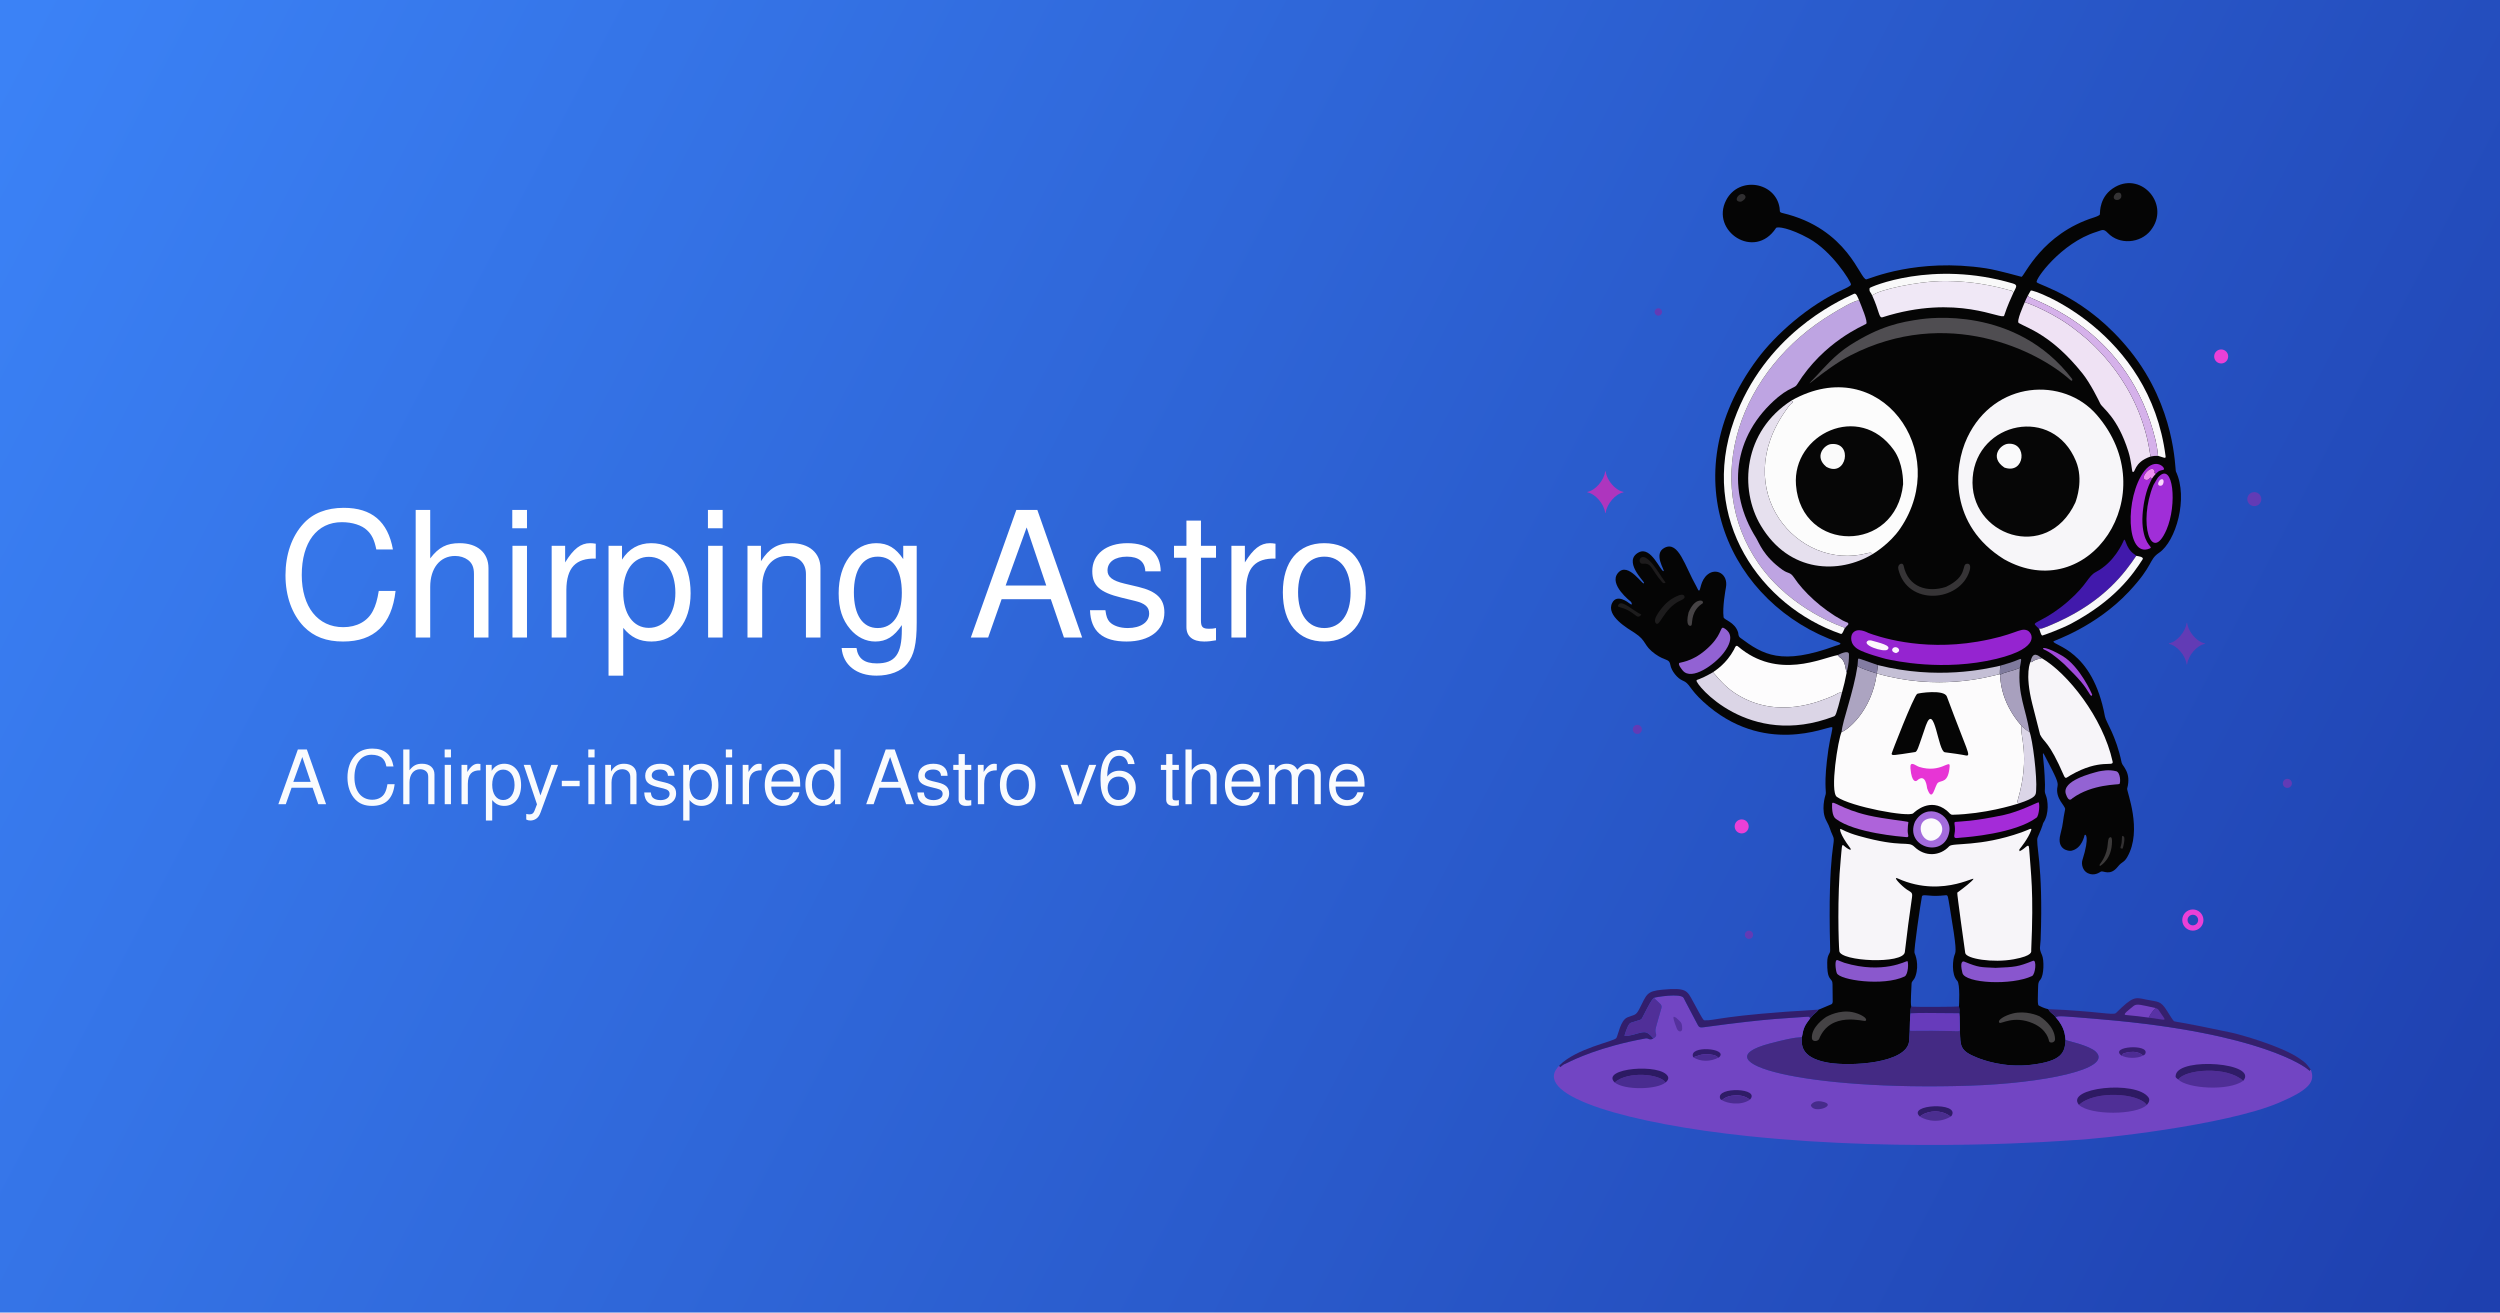
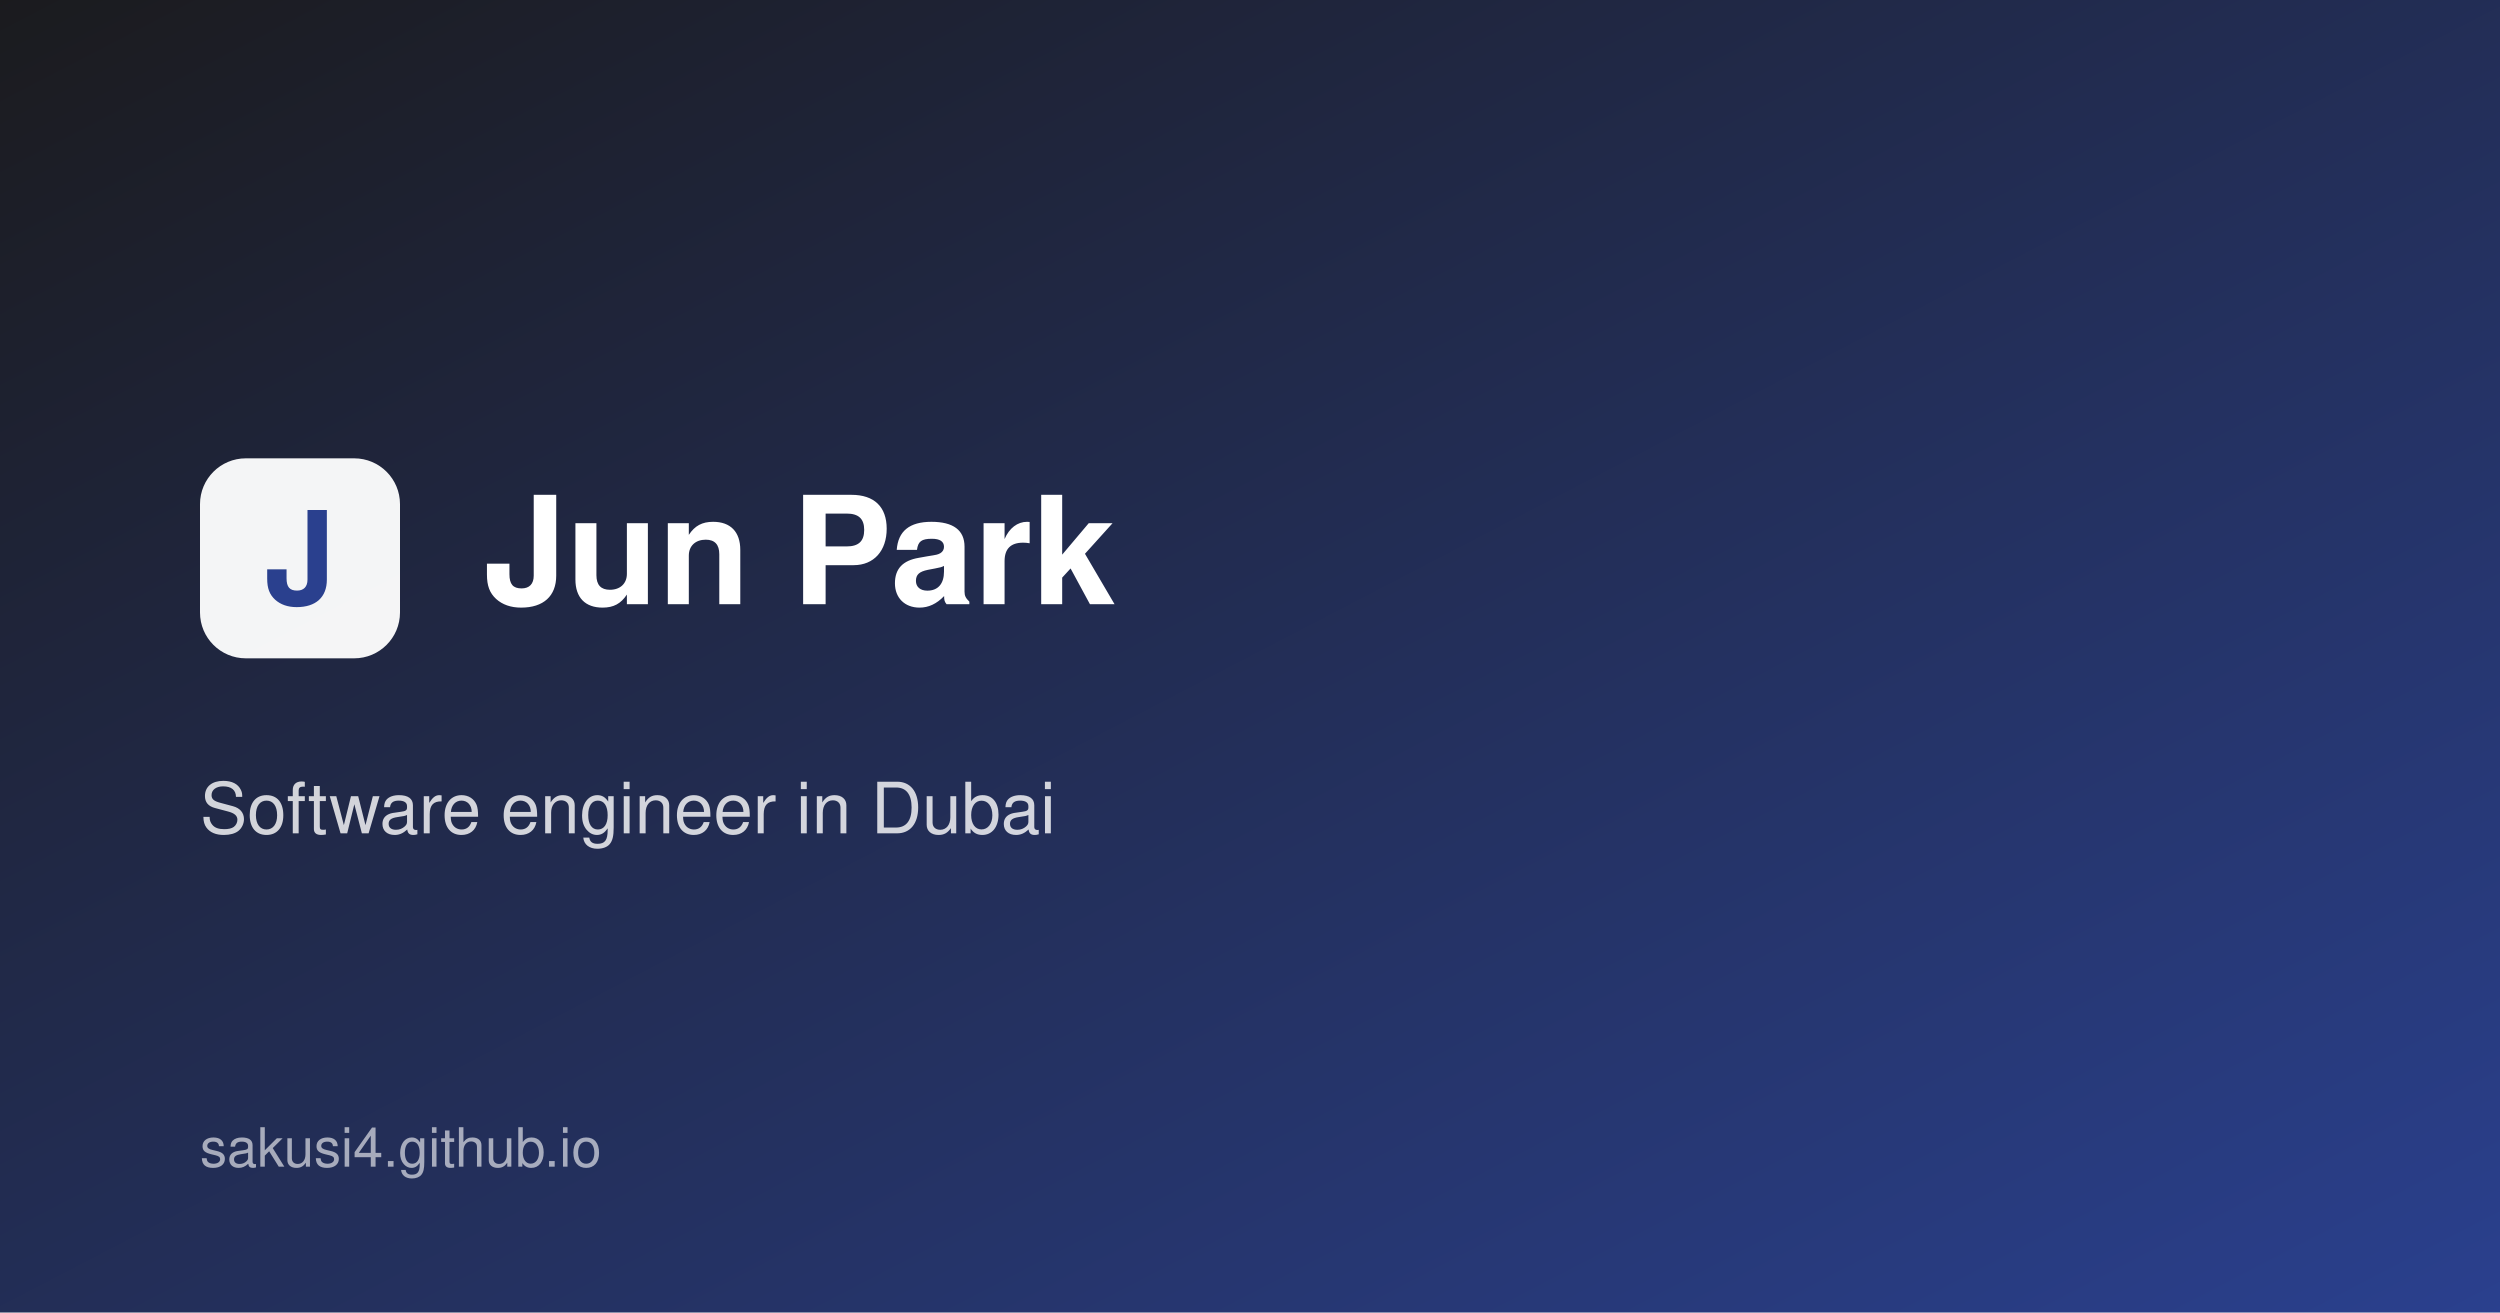
- <svg xmlns="http://www.w3.org/2000/svg" xml:space="preserve" style="fill-rule:evenodd;clip-rule:evenodd;stroke-linejoin:round;stroke-miterlimit:2" viewBox="0 0 5000 2625">
-   <path d="M0 0h5000v2625H0z" style="fill:url(#a);fill-rule:nonzero" />
-   <text x="554.167" y="1275" style="font-family:&quot;Helvetica&quot;;font-size:350px;fill:#fff">Chirping <tspan x="1935.71px 2169.157px" y="1275px 1275px">As</tspan>tro</text>
-   <text x="554.167" y="1608.333" style="font-family:&quot;Helvetica&quot;;font-size:150px;fill:#fff;fill-opacity:.97">A<tspan x="646.012px 687.687px" y="1608.333px 1608.333px"> C</tspan>hirpy-inspired <tspan x="1729.85px 1829.899px" y="1608.333px 1608.333px">As</tspan>tro v6 theme</text>
-   <path d="M3822.814 2013.152c-.409 1.005-1.802.586-1.89 13.389-1.152 9.038-1.324 28.679-1.453 34.374-1.124 19.491-1.065 19.37-1.213 21.05-3.953 44.863-116.836 51.161-161.838 43.435-58.737-10.084-52.9-39.866-52.639-51.205 3.346-19.136 5.435-22.61 16.673-37.791 9.335-11.396 10.946-9.629 16.772-17.173 2.085-.487 1.793-.796 24.699-10.309.717-.298 3.498-1.304 3.47-5.368-.259-38.804-.001-39.018-1.762-41.871-4.383-7.103-9.331-6.069-9.192-36.574.08-17.508 6.131-16.396 5.914-24.88-5.352-209.169 12.394-213.178 5.612-227.758-7.112-15.288-5.007-16.076-13.108-30.78-11.57-20.999-2.755-49.133-1.482-53.196 1.73-5.523-4.702-19.719 5.462-90.055 3.53-24.43 9.99-43.587 7.187-44.176-9.282-1.948-136.958 59.31-257.311-50.735-29.396-26.878-26.636-36.53-41.47-42.454-10.059-4.017-22.485-19.023-24.525-31.148-2.238-13.301-9.293-6.99-30.133-21.77-24.414-17.314-16.243-26.142-41.363-42.437-13.246-8.592-57.893-33.857-44.859-59.877 9.448-18.861 32.235-.895 34.397.809 8.423 6.641 3.542-2.714 3.278-2.947-1.509-1.333-44.629-34.556-26.483-57.289 20.825-26.09 53.181 30.138 52.5 18.94-.177-2.915-42.894-43.744-10.386-60.685 24.6-12.82 43.46 38.341 49.464 37.671 3.713-.414-22.021-34.996 2.332-46.996 27.905-13.751 40.182 36.821 63.265 77.43 3.053 5.371 3.462 8.232 5.22 8.333 3.686.212 2.213-20.113 17.665-32.412 16.788-13.362 41.224-.753 36.254 26.298-.861 4.684-7.262 39.524-4.712 59.348.753 5.852 22.471 9.205 29.108 30.595.862 2.779-.316 7.229 4.48 10.787 45.27 33.59 81.568 55.887 190.833 15.776 1.274-.468 16.083-3.171 5.526-6.836-215.481-74.797-339.024-329.527-162.177-566.943 35.502-47.661 100.959-106.96 171.593-138.861 15.72-7.1 15.498-8.99 15.324-10.465-.719-6.12-37.695-65.787-84.068-91.477-37.648-20.856-63.337-24.561-65.751-20.871-42.832 65.486-131.765 5.895-99.688-55.731 25.392-48.784 98.445-36.383 106.743 14.825 1.123 6.929-1.195 9.267 5.553 10.85C3697 457.04 3720.302 560.785 3732.877 558.704c6.089-1.008 100.696-43.249 239.061-22.08 24.517 3.751 70.695 17.144 71.17 17.03 5.732-1.383 40.733-86.173 145.353-118.911.983-.308 11.019-3.448 11.306-6.149.444-4.181-1.427-36.899 30.994-54.933 53.815-29.934 110.629 37.036 70.406 87.406-20.528 25.707-62.289 29.085-85.312 5.1-9.089-9.468-10.865-6.192-23.426-2.263-70.304 21.991-123.112 95.406-118.973 100.623 4.844 6.105 99.89 28.973 186.612 136.967 91.71 114.204 89.591 236.844 91.781 241.488 25.072 53.158-.081 139.859-33.714 162.576-21.274 14.369-10.209 24.16-60.241 77.632-66.401 70.967-150.674 98.263-150.951 99.496-1.99 8.836 78.364 15.259 102.992 150.531 1.999 10.981 22.21 37.801 33.348 92.062 1.492 7.271 19.979 19.326 11.04 51.841-1.428 5.195 31.351 83.074.178 136.972-6.798 11.755-10.299 8.533-18.822 19.244-15.625 19.635-28.665 7.323-33.982 9.88-2.14 1.029-12.667 9.793-26.337 3.034-10.158-5.023-13.06-18.097-10.536-26.062 15.255-48.129 5.901-53.383 4.259-49.742-.136.302-4.773 26.727-26.624 31.109-4.501.903-29.92-1.614-21.62-33.014 6.526-24.689 4.103-24.997 9.384-49.796 1.429-6.709-20.426-21.241-15.207-45.914 1.753-8.288-1.45-15.565-25.664-61.682-7.759-14.778-.622 6.237.612 58.041.297 12.484-1.973 12.761 2.325 23.102 2.993 7.2 6.957 34.696-5.575 53.27-1.386 2.055.336 2.737-11.255 28.864-5.36 12.081 11.536 51.664 5.806 204.758-.597 15.954-3.913 16.553 2.785 31.089 4.23 9.18 4.121 40.147-3.269 48.965-5.606 6.69-4.262 8.163-5.148 38.599-.031 1.066-.35 12.039 1.831 13.2 10.537 5.607 17.481 6.972 19.084 7.288 5.501 9.658 8.312 7.097 14.823 16.044 18.902 21.473 18.43 36.43 19.713 45.724-1.289 25.256-7.529 42.373-69.066 49.547-55.192 6.434-98.819-10.785-106.837-13.95-35.922-14.178-34.271-23.266-35.361-54.776-.437-30.641-.576-30.577-1.071-34.481.508-6.989.378-6.906-.832-13.697.219-.98 2.582-45.108-3.362-51.136-12.52-12.697-8.719-44.072-5.419-51.71 2.995-6.932 4.6-10.647-9.395-93.921-4.015-23.888-3.637-25.767-8.009-25.527-3.833.211-7.645.709-11.473 1.005-22.82 1.76-35.288-4.086-36.424 1.607-2.669 13.376-16.654 108.376-14.798 112.745 1.449 3.41 9.832 23.141 2.002 46.268-3.177 9.383-7.603 9.435-7.901 15.162-2.125 40.888-1.559 42.465-.319 45.923v-.001Z" style="fill:#050505" />
-   <path d="M3307.748 1995.703c2.376-1.289 53.883-10.112 59.56.241 2.142 3.906 1.688 4.079 25.809 49.34 4.582 8.597 4.762 10.522 14.349 9.203 137.158-18.86 171.068-17.931 206.755-20.983 3.931-.336 4.061-.196 6.232 2.899-11.237 15.181-13.326 18.655-16.673 37.791-5.001 1.606-5.824-2.666-64.396 12.829-143.334 37.92 71.879 95.208 400.162 84.314 146.815-4.872 287.417-33.274 252.17-67.802-12.994-12.728-57.903-22.164-60.637-23.446-1.284-9.295-.812-24.251-19.713-45.724 6.701-3.106 7.081-2.798 92.214 4.405 320.97 27.159 408.055 97.01 409.971 98.276 1.244.822.951.945 2.093 1.701 3.414 2.261 2.948 3.004 3.276 2.883 1.135-.42 1.436-2.143 2.572-2.563 9.43 23.916-1.556 40.117-64.119 66.597-106.348 45.012-361.678 73.142-415.014 74.839-4.087.13-319.392 25.991-646.844-8.356-235.513-24.703-427.002-79.278-380.839-136.601a102 102 0 0 1 3.521-4.141c1.901.62.404 2.152 2.304 2.771.18.059.202.066 1.914-1.395 5.751-4.91 6.103-4.08 12.993-7.482 11.681-5.768 64.695-31.947 155.479-48.397 6.894-1.249 7.451 4.842 15.795-.056.171-.125 7-3.189 5.494-8.335-2.983-10.191-.995-10.276 10.494-51.774 2.133-7.704-2.074-8.386-14.92-21.035Z" style="fill:#7245c3" />
-   <path d="M4007.973 1118.398c-109.25-67.857-101.98-183.057-73.303-243.477 54.377-114.568 192.2-121.707 258.491-45.56 138.364 158.935-16.127 384.589-185.188 289.037" style="fill:#f7f6f9" />
-   <path d="M3753.692 1346.933c122.439 35.308 220.612 7.498 245.922 1.287l.536 1.508c1.914 58.816 40.012 98.153 43.209 102.337-5.511 14.878 18.622 57.871-7.802 147.846-1.146 3.904-1.121 4.12 1.483 7.17-10.228 3.16-67.844 20.963-131.927 22.434-4.833.111-6.323-4.121-11.682-8.43-33.021-26.551-62.949 1.74-66.847 5.425-9.023 8.53-125.108-13.089-152.842-32.755-14.464-10.256 2.58-115.929 9.489-129.788 9.061-2.319 59.531-38.848 70.46-117.034Z" style="fill:#fcfbfc" />
-   <path d="M3583.091 800.916c176.807-99.167 321.632 102.746 217.509 255.911-21.297 31.328-53.625 50.242-55.861 51.734-.788-.609.383-4.924-9.886-2.192-139.737 37.185-278.297-126.763-161.603-287.886 3.791-5.235 3.416-5.28 6.926-9.055 2.744-2.952 4.064-1.8 5.35-5.554.758-2.213-3.206-.705-2.435-2.958" style="fill:#fcfcfc" />
-   <path d="M4039.174 1702.467c12.424-5.4 18.231-18.672 19.12-5.095 3.268 49.881 9.511 83.893 4.138 202.881-.122 2.693 4.485 11.035-34.984 18.306-41.386 7.624-95.334-.897-96.992-12.679-1.356-9.634-16.71-118.718-15.939-120.559.095-.226 19.055-13.653 28.679-23.037 21.448-20.912-52.738 37.156-147.296-5.177-12.604-5.643 7.28 14.84 17.744 21.95 8.691 5.904 11.83 5.251 10.352 15.811-7.638 54.597-7.806 54.437-14.308 109.221-2.946 24.824-128.842 18.808-131.066-1.873-1.307-12.148-4.582-107.813 2.871-183.757 2.188-22.291 1.646-31.234 5.723-27.52 8.908 8.114 18.282 11.975 12.825 4.692-20.542-27.41-21.251-38.548-18.832-37.831 3.282.973 11.083 6.935 36.516 14.089 88.342 24.848 97.993 8.968 110.928 21.577 21.261 20.724 51.394 19.037 69.745-.931 7.084-7.708 60.084 1.954 144.462-27.785 15.89-5.6 21.87-10.792 19.281-3.709-5.966 16.324-20.349 34-22.522 36.67-1.672 2.055-.849 2.164-.446 4.756z" style="fill:#f7f5f9" />
-   <path d="M3819.47 2060.915c7.532 1.81 7.646-1.215 96.819 1.416.304.009.261-.105 3.525-1.419 1.091 31.51-.561 40.597 35.361 54.776 8.017 3.165 51.645 20.384 106.837 13.95 61.538-7.174 67.777-24.291 69.066-49.547 2.734 1.282 47.644 10.717 60.637 23.446 35.247 34.528-105.354 62.93-252.17 67.802-328.283 10.894-543.496-46.394-400.162-84.314 58.572-15.496 59.395-11.223 64.396-12.829-.262 11.339-6.098 41.12 52.639 51.205 45.002 7.726 157.884 1.428 161.838-43.435.148-1.68.09-1.559 1.213-21.05Z" style="fill:#442a84" />
-   <path d="M3806.225 968.31c-14.359 139.488-203.584 137.92-214.247 1.815-7.938-101.32 126.4-166.864 195.55-70.175 18.911 26.441 18.726 62.69 18.697 68.359Zm344.524 36.582c-56.516 121.904-214.497 65.665-205.378-50.018 8.746-110.951 160.463-144.803 206.576-32.525 15.312 37.283 1.065 76.338-1.198 82.542Z" style="fill:#060606" />
-   <path d="M3718.167 600.606c4.188 10.603 18.643 44.22 14.065 47.183-5.312 3.437-84.697 35.287-137.933 120.951-.281.453-2.071 3.333-4.78 4.642-22.569 10.908-25.374 14.981-34.106 21.41-91.403 77.363-101.163 189.122-43.21 281.047 5.797 9.195 14.277 36.457 52.863 63.866 11.6 8.24 15.15 3.669 23.081 15.587 18.776 28.213 55.073 62.721 97.378 85.749 8.735 4.755 12.317 3.101 10.799 8.442-.233.818-1.18.05-7.222 7.807-.439-.501.452-1.496.013-1.997-.118-.135-106.334-34.08-171.517-127.509-116.529-167.027-38.145-390.155 147.771-501.032 11.207-6.683 41.54-25.488 52.799-26.146z" style="fill:#bea4e2" />
-   <path d="M4083.264 1316.144c51.36 29.774 122.59 118.572 141.989 207.029 2.589 11.806-23.92-7.435-84.408 27.451-7.17 4.135-9.61 8.491-12.902.916-30.665-70.581-39.518-65.589-47.751-82.336-.3-.61-14.29-56.084-15.521-60.964-15.816-62.713-3.622-84.403-3.592-84.511.961-.298 2.018.78 2.979.482.394-.122-.295-.757 4.102-3.125 7.998-4.308 12.166-2.932 13.011-3.178.876-.255 1.217-1.509 2.093-1.764" style="fill:#f7f5f9" />
-   <path d="M3675.441 1310.205c2.714 2.686 2.141 3.163 5.308 5.253 10.472 6.908 9.969 23.396 12.544 29.882-4.167 20.348-4.067 20.179-9.515 40.33-7.537-1.638-8.27 2.285-19.96 7.022-23.567 9.548-106.241 46.402-187.833-2.589-21.546-12.937-33.469-26.283-49.926-45.656 6.239-4.743 26.275-16.642 42.053-45.48 1.072-1.959 3.304-10.049 7.614-6.357 79.806 68.37 168.712 22.93 199.716 17.596Z" style="fill:#fdfcfd" />
-   <path d="M4049.662 604.197c2.679.798 59.027 20.976 104.279 57.822 5.097 4.15 98.273 69.964 135.148 195.393 9.76 33.2 10.444 50.525 12.232 55.604-35.322 11.948-29.389 34.31-36.464 30.409-.871-.48-2.368-21.99-8.053-40.097-21.911-69.787-51.667-86.459-56.319-96.148-2.432-5.064-19.084-39.744-35.683-60.475-61.007-76.192-108.559-89.828-127.22-100.621-5.352-3.095 9.472-35.591 12.079-41.888Z" style="fill:#efe2f4" />
-   <path d="M3771.354 1317.719c-4.519-1.198-41.297-10.946-55.189-19.228-17.949-10.701-14.283-27.056-11.409-31.325 9.422-13.997 30.126-1.97 32.255-1.201 16.434 5.941 102.184 36.938 217.745 17.395 76.292-12.903 84.643-28.698 99.752-22.568 9.156 3.715 30.424 34.618-61.537 56.875-106.161 25.694-204.309 3.896-221.617.052h.001Z" style="fill:#9524d0" />
-   <path d="M4026.956 585.212c-14.867 32.487-14.781 35.97-18.665 46.153-3.787 9.931-93.091-44.716-243.13 3.115-7.615 2.428-5.975-11.26-20.691-43.26 12.161-12.102 91.848-28.031 135.757-28.992 79.243-1.733 136.958 18.278 141.69 19.011.609.094 1.359-.237 1.844.144 1.306 1.029 1.89 2.799 3.196 3.827Z" style="fill:#f0e8f6" />
-   <path d="M3583.091 800.916c-.772 2.253 3.192.745 2.435 2.958-1.286 3.754-2.605 2.602-5.35 5.554-3.509 3.775-3.134 3.82-6.926 9.055-116.694 161.123 21.865 325.071 161.603 287.886 10.268-2.732 9.098 1.583 9.886 2.192-65.773 39.384-165.943 38.456-223.186-57.491-43.356-72.671-35.326-187.965 61.538-250.154" style="fill:#e6e0ee" />
-   <path d="M3718.167 600.606c-11.259.658-41.592 19.463-52.799 26.146-185.916 110.876-264.3 334.005-147.771 501.032 65.182 93.429 171.399 127.374 171.517 127.509.439.501-.452 1.496-.013 1.997-4.387 9.792-5.137 11.285-8.064 10.27-158.496-54.965-284.402-228.81-212.707-427.683 60.7-168.374 202.444-235.349 239.722-252.313 4.591-2.089 7.488 7.348 10.114 13.042Z" style="fill:#f9f9fa" />
-   <path d="M3841.883 638.314c9.728-.978 189.347-28.692 302.285 119.523.928 1.218.961 6.203-3.749 1.96-65.357-58.865-246.1-148.342-439.564-48.956-53.968 27.724-109.03 83.273-66.86 39.672 10.862-11.23 35.183-40.71 66.928-60.734 60.08-37.898 99.244-45.477 140.962-51.465Z" style="fill:#4f4d51" />
-   <path d="M3426.058 1344.447c16.457 19.372 28.38 32.719 49.926 45.656 81.593 48.991 164.267 12.137 187.833 2.589 11.69-4.736 12.423-8.66 19.96-7.022-11.662 45.645-12.794 45.902-16.133 47.183-170.758 65.525-277.466-64.996-274.585-71.893 1.138-2.724 3.345.462 32.999-16.512Z" style="fill:#dbd5e6" />
-   <path d="M3842.673 1477.547c-4.763 13.433-8.263 25.912-12.204 26.522-44.399 6.876-46.087 7.348-47.289 3.749-.403-1.207 44.381-116.153 51.279-120.188 2.409-1.409 53.767-9.381 59.264 5.435 41.104 110.775 49.24 119.214 38.236 117.919-3.394-.399-3.222-1.389-42.226-6.448-13.893-1.802-20.398-101.417-37.863-53.899-1.712 4.658-8.472 24.754-9.198 26.911Z" style="fill:#050505" />
-   <path d="M4096.543 2018.324c97.123 3.733 130.147 12.878 135.355 7.737 34.22-33.776 37.852-31.724 59.9-27.017 25.119 5.363 29.027 1.392 42.643 23.266 12.433 19.973 12.939 20.089 14.919 20.542 9.097 2.081 9.264.408 114.433 22.602 12.56 2.65 98.24 25.886 135.433 51.782 12.95 9.017 12.616 9.274 22.264 21.834-1.135.42-1.436 2.143-2.572 2.563-.327.121.138-.622-3.276-2.883-1.141-.756-.848-.879-2.093-1.701-1.916-1.266-89.001-71.118-409.971-98.276-85.133-7.203-85.513-7.511-92.214-4.405-6.511-8.947-9.321-6.386-14.823-16.044Z" style="fill:#36206d;fill-opacity:.99" />
-   <path d="M3307.748 1995.703c-4.869 4.42-8.124 10.498-23.331 40.062-2.46 4.783-3.739 3.31-22.372 9.703-2.135.733-5.619 1.928-12.901 25.099-.354 1.126.478 2.826 14.747-.609 23.386-5.63 27.249-11.627 42.789 6.888-8.344 4.898-8.9-1.193-15.795.056-90.785 16.45-143.799 42.629-155.479 48.397-6.89 3.402-7.241 2.572-12.993 7.482-1.712 1.462-1.734 1.454-1.914 1.395-1.9-.62-.403-2.151-2.304-2.771 34.61-35.35 110.381-48.312 114.587-55.418 3.739-6.317 8.034-35.329 21.969-41.211 13.819-5.833 16.686-2.886 23.647-16.355 15.264-29.533 13.866-36.082 46.915-39.101 47.045-4.296 48.789 1.437 60.343 22.801 20.553 38.003 21.024 38.46 23.741 38.559 21.726.788 32.565-10.043 227.828-21.451-5.826 7.544-7.437 5.777-16.772 17.173-2.171-3.096-2.301-3.236-6.232-2.899-35.687 3.052-69.597 2.123-206.755 20.983-9.587 1.318-9.768-.606-14.349-9.203-24.122-45.262-23.667-45.435-25.809-49.34-5.677-10.353-57.184-1.529-59.56-.241Z" style="fill:#331e6b;fill-opacity:.99" />
-   <path d="M4272.521 1111.68c-22.741 33.674-63.501 90.058-158.46 132.983-2.557 1.156-27.5 12.432-32.626 12.861-.902.076-1.938-.857-2.692-.356-.559.371.771 1.631.211 2.002-4.064-5.419-4.718-4.672-9-9.785-4.43-5.289 23.304-9.35 65.98-46.54 39.996-34.855 39.209-49.979 56.01-58.934 36.727-19.575 52.821-56.798 55.485-62.96 3.41-7.886 3.529 14.823 19.749 26.397 3.912 2.792 3.637 2.948 5.343 4.331Z" style="fill:#4119ab" />
-   <path d="M4055.788 591.046c5.436-9.175 5.152-9.326 5.869-9.905 4.571-3.694 237.69 80.926 269.552 331.629.682 5.365-4.158 2.002-15.059-1.086-.213-2.545-1.333-15.91-5.102-31.511-52.329-216.607-229.616-273.828-252.84-286.306-1.091-.586-1.328-2.234-2.419-2.821Z" style="fill:#faf9fa" />
-   <path d="M4055.788 591.046c1.091.586 1.328 2.234 2.419 2.821 23.225 12.479 200.511 69.699 252.84 286.306 3.769 15.601 4.889 28.966 5.102 31.511-7.573-.015-7.409.024-14.828 1.333-1.788-5.078-2.471-22.403-12.232-55.604-36.875-125.43-130.051-191.243-135.148-195.393-45.253-36.846-101.601-57.024-104.279-57.822 2.331-5.147 1.864-5.265 6.125-13.151Z" style="fill:#d5b1ea" />
-   <path d="M3922.381 1675.246c-9.578.499-15.589 3.745-13.496-6.581 3.374-16.643-2.908-24.362 1.96-24.892 9.864-1.074 35.211-.625 97.473-13.953 29.431-6.3 67.92-25.637 68.611-25.329 3.108 1.382 1.478 26.921-3.973 30.907-43.436 31.766-138.149 38.911-150.575 39.849Z" style="fill:#a42bd8" />
-   <path d="M4306.834 970.098c8.127-13.642 7.743-13.738 10.393-16.511 29.291-30.664 37.605 55.798 15.664 106.129-30.298 69.503-57.189-13.875-26.057-89.618" style="fill:#a02ed8" />
-   <path d="M3815.854 1651.545c-.382 9.691-1.159 9.635.635 19.143.163.866.751 3.922-3.233 3.604-11.648-.929-104.119-8.304-141.429-36.516-1.995-1.508-8.596-6.5-7.66-30.308.321-8.161 18.394 10.818 72.449 23.305 31.382 7.249 78.992 11.921 80.023 13.305.359.481-.057.542-.787 7.466Z" style="fill:#ae63da" />
-   <path d="M3755.833 1330.249c118.802 29.871 215.233 7.888 244.936 1.081-1.237 8.455-.86 8.35-1.154 16.89-25.31 6.211-123.483 34.021-245.922-1.287.157-1.336 1.594-13.559 2.141-16.684Z" style="fill:#c4bfd5" />
-   <path d="M4026.956 585.212c-1.306-1.029-1.89-2.799-3.196-3.827-.484-.382-1.235-.05-1.844-.144-4.732-.733-62.446-20.745-141.69-19.011-43.909.96-123.596 16.89-135.757 28.992-3.047-7.719-6.46-6.858-5.252-15.083.269-1.831 125.291-56.704 286.317-9.251 11.285 3.326 6.387 7.595 1.422 18.325Z" style="fill:#f9f9f9" />
-   <path d="M3991.231 1935.71c39.555-1.729 44.449-2.053 74.762-14.093 7.876-3.128 4.85 27.235-1.955 30.462-40.535 19.222-133.843 14.749-139.167-6.082-6.169-24.135 1.527-23.589 3.241-22.894 30.355 12.295 31.951 11.067 63.119 12.608Z" style="fill:#8956ce" />
-   <path d="M3688.693 1925.583c77.692 23.344 124.18-4.243 126.006-3.402 2.61 1.203 2.2 27.106-5.671 30.843-42.255 20.061-130.327 7.241-135.456-6.872-2.45-6.741-4.982-28.229 1.601-25.888 1.095.39.814.517 13.52 5.319" style="fill:#8a58cd" />
-   <path d="M3715.034 1331.677c1.047.521-.109 3.232 38.659 15.257-10.93 78.187-61.399 114.715-70.46 117.034 1.575-22.429 23.557-78.352 31.802-132.291Z" style="fill:#aca4c1" />
-   <path d="M3829.898 1643.517c23.316-40.848 74.182-15.008 68.777 19.356-8.761 55.706-90.116 32.167-68.777-19.356" style="fill:#a36bdc" />
-   <path d="M4311.453 947.813c-.577-1.229-2.629-1.283-3.206-2.513-.132-.281 2.152.196.635-3.823-5.53-14.652-33.619 18.167-15.346 18.449 3.568.055 7.025-5.149 7.489-5.057 1.249.247 1.707 2.17 2.956 2.416-2.27 5.103-10.163 17.581-15.45 45.562-.767 4.061-5.616 29.726-3.001 51.578 4.618 38.587 21.925 39.051 14.076 42.487-47.893 20.96-50.185-103.625-10.916-154.786 22.993-29.956 45.911-3.792 37.513-2.305-10.559 1.869-10.833 4.86-14.75 7.992" style="fill:#a52ad7" />
-   <path d="M4272.521 1111.68c1.894.459 16.184 1.649 12.553 7.268-19.05 29.481-54.465 81.298-142.826 128.391-19.018 10.136-54.608 23.082-57.224 23.612-1.014.205-2.41.591-6.07-11.781.559-.371-.771-1.631-.211-2.002.755-.5 1.79.432 2.692.356 5.126-.43 30.07-11.705 32.626-12.861 94.959-42.926 135.718-99.309 158.46-132.983" style="fill:#f8f8fa" />
-   <path d="M4039.621 1335.656c-4.567 53.998 12.127 81.764 19.324 127.829-2.139-.849-2.85.281-15.584-11.42-3.197-4.184-41.295-43.521-43.209-102.337 9.281-5.929 22.332-6.435 39.469-14.072" style="fill:#a8a0be" />
-   <path d="M4157.976 2209.832c31.366-29.686 120.393-23.618 135.511.207-20.606 20.193-112.597 20.968-135.511-.207" style="fill:#4f2f96" />
-   <path d="M3449.673 1257.204c2.449 2.049 24.759 13.624-2.778 49.125-17.652 22.757-63.495 55.805-81.232 34.926-.871-1.025-11.848-13.947-6.246-15.617 6.18-1.843 32.371-4.215 63.026-36.273 23.425-24.497 17.23-39.192 27.231-32.161Z" style="fill:#9262d3" />
-   <path d="M3820.923 2026.541c26.493-1.138 26.404-.479 97.82-.109.495 3.904.635 3.84 1.071 34.481-3.264 1.314-3.221 1.428-3.525 1.419-89.173-2.631-89.287.393-96.819-1.416.129-5.696.301-25.336 1.453-34.374Z" style="fill:#673bbb" />
-   <path d="M4043.36 1452.065c12.734 11.701 13.446 10.571 15.584 11.42 6.243 14.734 15.543 89.987 13.342 117.197-.737 9.113 1.379 14.318-35.245 26.399-2.603-3.05-2.629-3.267-1.483-7.17 26.423-89.975 2.291-132.967 7.802-147.846" style="fill:#dbd5e7" />
-   <path d="M4197.974 1542.69c6.241-.899 18.362-4.204 34.361-.253 8.514 2.103 9.158 22.685 6.567 25.54-1.468 1.618-54.545-.315-94.128 28.591-1.344.982-7.149 9.407-13.044-8.536-8.719-26.539 50.92-41.344 66.245-45.343Z" style="fill:#9363d3" />
-   <path d="M4356.559 2159.108c12.905-20.261 97.113-27.715 129.848 2.551-29.42 21.224-111.85 15.42-129.848-2.551" style="fill:#4f2e96" />
-   <path d="M3307.748 1995.703c12.846 12.65 17.053 13.331 14.92 21.035-11.49 41.498-13.477 41.583-10.494 51.774 1.506 5.145-5.324 8.209-5.494 8.335-15.541-18.515-19.403-12.518-42.789-6.888-14.269 3.435-15.101 1.736-14.747.609 7.283-23.171 10.766-24.367 12.901-25.099 18.633-6.393 19.912-4.92 22.372-9.703 15.207-29.564 18.463-35.642 23.331-40.062Z" style="fill:#502f98" />
-   <path d="M3891.988 1173.731c45.114-21.347 30.091-44.936 41.886-46.238 10.034-1.107 5.47 13.523 5.099 14.712-19.329 61.957-124.426 70.859-142.276-3.746-2.534-10.59 8.911-14.705 10.424-7.418 9.147 44.073 48.406 54.622 84.868 42.689Z" style="fill:#363436" />
-   <path d="M3854.261 1576.625c-.406-2.101-2.742-31.57-20.268-15.492-1.638 1.503-10.535 5.596-13.111-24.5-1.43-16.706 10.49-5.046 17.512-2.846 43.016 13.481 62.107-16.262 60.901-.988-2.642 33.465-16.033 27.481-23.025 32.366-7.056 4.93-10.957 43.321-22.009 11.46" style="fill:#e735d5" />
-   <path d="M4157.976 2209.832c-28.954-34.229 114.808-50.111 139.156-14.715 4.448 6.466-2.796 14.034-3.645 14.922-15.118-23.826-104.145-29.893-135.511-.207" style="fill:#2e1a63" />
-   <path d="M4356.559 2159.108c-4.745-3.974-6.314-3.885-4.863-9.944 8.445-35.268 165.669-23.528 134.711 12.495-32.734-30.266-116.943-22.813-129.848-2.551" style="fill:#2f1c67" />
-   <path d="M3229.335 2164.924c26.97-23.547 91.04-16.85 101.855-.001-17.015 14.433-81.781 15.969-101.855.001" style="fill:#492c90" />
-   <path d="M4079.118 2032.566c3.724 2.37 30.157 19.188 31.016 45.643.238 7.308-10.376 9.106-12.077 3.997-.042-.127-2.756-23.036-32.576-35.748-38.083-16.235-63.377 2.028-66.513-.871-5.583-5.16 10.949-14.806 26.805-18.693 25.67-6.293 49.406 3.969 53.345 5.672" style="fill:#464446" />
-   <path d="M3652.319 2033.877c3.709-2.029 26.554-14.526 51.942-9.713 16.036 3.04 32.934 12.835 26.671 17.634-2.656 2.035-70.002-20.481-92.717 36.009-2.129 5.294-13.976 6.521-14.442-1.513-1.292-22.288 25.155-40.129 28.546-42.416Z" style="fill:#454345" />
-   <path d="M4008.756 935.12c-30.517-20.489-8.205-46.272 7.31-47.575 40.002-3.359 33.959 62.279-7.31 47.575" style="fill:#fafafb" />
-   <path d="M3652.628 933.634c-24.93-20.437-4.342-44.056 9.486-45.484 45.044-4.652 30.653 67.889-9.486 45.484" style="fill:#fafafa" />
-   <path d="M3876.989 1675.05c-29.93 25.416-53.245-32.519-17.661-38.128 17.564-2.769 35.844 19.072 17.661 38.128" style="fill:#fcfbfd" />
-   <path d="M3229.335 2164.924c-29.239-28.72 93.817-39.049 106.582-11.746 2.703 5.781-3.937 11.111-4.728 11.745-10.815-16.849-74.885-23.546-101.855.001Z" style="fill:#2c1a63" />
-   <path d="M3822.814 2013.152c5.779 1.007 90.875.808 95.097-.418 1.209 6.791 1.34 6.708.832 13.697-71.416-.369-71.327-1.029-97.82.109.088-12.803 1.481-12.384 1.89-13.389Z" style="fill:#301d6c;fill-opacity:.98" />
-   <path d="M4128.585 1328.486c-6.464-5.694-12.081-11.097-25.127-20.614-8.434-6.153-15.821-8.972-15.988-9.102-6.116-4.757 6.791-5.124 37.15 12.918 35.725 21.231 59.618 77.123 59.72 77.578.084.373-.873 5.507-4.72-.782-11.044-18.053-17.57-26.947-51.036-59.998Z" style="fill:#a14ada" />
-   <path d="M4311.549 2016.168c-.587.557-6.511 4.606-14.137 19.036-22.867-3.045-22.734-2.923-45.804-5.23-7.42-.742 5.853-9.908 15.668-18.14 6.226-5.221 16.465-1.692 44.273 4.335Z" style="fill:#7442c2" />
-   <path d="M3329.326 1209.574c2.187-2.065 10.209-11.395 26.976-18.368.976-.406 12.315-5.122 12.899 2.862.296 4.041-10.855 8.252-10.863 8.256-31.277 16.339-38.571 50.967-46.05 44.681-9.92-8.338 14.801-35.017 17.038-37.43Z" style="fill:#1d1c1d" />
-   <path d="M3839.995 2233.348c-27.661-24.544 80.504-30.12 63.338-1.933-.114.188 0 0-2.013 1.87-24.35-19.182-55.846-7.22-61.326.063Z" style="fill:#2f1c67" />
-   <path d="M3839.995 2233.348c5.479-7.283 36.976-19.245 61.326-.063-30.145 17.433-57.745 2.515-61.326.063" style="fill:#4b2e90" />
-   <path d="M4000.769 1331.33c14.805-4.412 23.335-6.593 38.261-12.966 5.178-2.21 3.235 2.315.59 17.291-17.137 7.638-30.188 8.143-39.469 14.072l-.536-1.508c.294-8.54-.083-8.435 1.154-16.89Z" style="fill:#7f7a9d" />
-   <path d="M3499.686 2199.516c-14.228-13.047-44.599-10.805-55.675.855-2.65-1.826-3.072-1.289-3.846-3.551-8.157-23.811 82.423-21.259 59.521 2.696" style="fill:#2f1c67" />
-   <path d="M3755.833 1330.249c-.546 3.125-1.983 15.347-2.141 16.684-38.768-12.024-37.612-14.736-38.659-15.257.962-12.093.9-12.022 1.039-13.061.44-3.285 2.411-1.062 39.76 11.633Z" style="fill:#837ca2" />
-   <path d="M3499.686 2199.516c-19.164 12.838-46.626 6.725-55.675.855 11.076-11.659 41.447-13.901 55.675-.855" style="fill:#4b2c91" />
-   <path d="M3386.482 2114.59c-11.127-25.004 71.743-18.16 51.701-.001-.569-.289-1.173 1.083-1.741.794-.312-.158-1.847-4.684-15.526-6.407-18.375-2.314-26.035 3.397-34.433 5.614Z" style="fill:#311c6b" />
-   <path d="M3377.129 1224.772c12.546-28.873 26.999-23.708 27.783-22.448 3.14 5.047-1.003 4.294-6.462 9.459-17.686 16.73-12.52 36.402-16.057 39.315-1.658 1.365-12.283 2.58-5.263-26.325Z" style="fill:#464345" />
-   <path d="M3331.202 1165.284c-3.071 1.286-3.897 2.526-7.75-1.933-22.194-25.683-19.24-37.719-38.316-35.866-4.842.47-8.555-6.855-3.619-11.596 8.495-8.16 24.646 13.381 26.098 15.318 12.514 16.69 11.349 17.331 23.587 34.077" style="fill:#1d1b1c" />
-   <path d="M4242.036 2110.486c-21.933-18.073 55.799-22.784 48.845-3.839-1.188 3.238-1.858 2.582-4.854 4.513-15.255-14.257-40.053-3.738-40.068-3.719-.959 1.18-1.081 3.017-2.283 3.95-.494.383-1.148-1.288-1.641-.905Z" style="fill:#361e6f" />
-   <path d="M3742.307 1280.888c15.202 4.436 42.28 9.898 32.656 18.422-6.901 6.111-55.894-10.205-37.97-18.416.854-.392 4.891-.042 5.315-.006Z" style="fill:#fcf5fc" />
-   <path d="M3386.482 2114.59c8.398-2.217 16.058-7.927 34.433-5.614 13.679 1.722 15.215 6.249 15.526 6.407.569.289 1.173-1.083 1.741-.794-17.757 9.649-37.349 8.895-51.701.001Z" style="fill:#4b2c92" />
-   <path d="M3675.441 1310.205c1.595-.841 22.627-11.94 22.498-1.291-.12 9.942.038 17.384-4.647 36.425-2.575-6.486-2.072-22.973-12.544-29.882-3.167-2.089-2.593-2.567-5.308-5.253Z" style="fill:#8d86a6" />
-   <path d="M4199.721 1732.206c.098-1.234-1.675-1.43.328-4.114 19.002-25.47 13.723-44.052 17.584-51.466.31-.596 6.38-7.208 6.395 5.449.042 35.115-20.513 47.791-24.307 50.131" style="fill:#3b3939" />
-   <path d="M3621.687 2210.217c1.178-1.876 7.527-11.994 27.048-5.941 24.257 7.521-23.184 24.236-27.048 5.941" style="fill:#462b8b" />
-   <path d="M4311.549 2016.168c5.905 2.106 5.561 3.933 9.666 9.71.672.945 8.044 11.321 7.905 12.153-.42 2.512-1.653 1.557-31.708-2.827 7.626-14.429 13.55-18.479 14.137-19.036" style="fill:#5832a5" />
-   <path d="M4242.036 2110.486c.494-.383 1.148 1.288 1.641.905 1.202-.932 1.323-2.77 2.283-3.95.015-.019 24.812-10.538 40.068 3.719-11.768 6.405-32.922 5.979-43.992-.674" style="fill:#4d2c94" />
-   <path d="M3282.752 1229.128c-7.639 9.535-9.285 1.313-24.784-7.441-17.043-9.625-25.127-5.621-20.962-12.432 6.382-10.435 29.647 12.653 45.746 19.872Z" style="fill:#1d1c1d" />
-   <path d="M4311.453 947.813c-4.097 4.611-4.01 4.487-7.472 9.472-1.249-.247-1.707-2.17-2.956-2.416-.464-.092-3.921 5.112-7.489 5.057-18.274-.282 9.816-33.101 15.346-18.449 1.517 4.019-.767 3.542-.635 3.823.577 1.229 2.629 1.283 3.206 2.513" style="fill:#f090f2" />
-   <path d="M3352.395 2035.607c9.414 9.071 11.702 8.53 11.975 21.587.158 7.544-7.688 7.571-10.677.098-.661-1.653-6.433-16.084-6.818-21.182-.312-4.125 1.932-2.45 5.519-.503Z" style="fill:#55319e" />
-   <path d="M3482.092 403.374c-19.37.94-1.584-23.095 7.47-12.825 5.64 6.397-6.404 12.302-7.47 12.825" style="fill:#302f31" />
-   <path d="M4232.244 386.367c11.701-4.92 11.428 6.81 9.498 9.528-6.394 9.003-22.093 2.004-9.498-9.528" style="fill:#343335" />
-   <path d="M4083.264 1316.144c-.876.255-1.217 1.509-2.093 1.764-.844.246-5.013-1.13-13.011 3.178-4.397 2.369-3.708 3.003-4.102 3.125-.961.298-2.018-.78-2.979-.482 4.354-22.984 15.719-12.481 22.184-7.586Z" style="fill:#9993ad" />
-   <path d="M3792.17 1306.211c-13.838-2.781-6.963-15.057 2.11-11.069.53.233 4.395 1.932 3.841 6.135-.39 2.953-5.369 4.727-5.952 4.935Z" style="fill:#fcf6fd" />
-   <path d="M4245.394 1697.104c-7.635.612-3.16-3.741-2.222-11.255 1.387-11.109-.62-16.411 4.103-12.966 4.152 3.028-1.349 22.352-1.881 24.221" style="fill:#323031" />
-   <path d="M4319.791 959.94c8.421-5.304 8.848 4.65 5.417 9.586-2.97 4.272-14.793 2.395-5.417-9.586" style="fill:#f9dafc" />
-   <path d="M3273.257 1127.318c-.319-4.052-.668-4.231-.343-4.361.922-.369 2.515.475 2.593 1.464.096 1.219-2.346 1.678-2.25 2.897" style="fill:#080601" />
-   <path d="M3246.634 984.831c-15.57 2.744-32.911 22.758-35.295 40.712-.103.613-.908.613-1.006 0-2.379-17.948-19.725-37.968-35.295-40.712-.532-.119-.532-1.048 0-1.161 15.57-2.75 32.916-22.752 35.295-40.718.103-.613.908-.613 1.006 0 .785 5.915 3.192 12.052 6.622 17.721 6.989 11.549 18.23 21.156 28.678 22.996.532.119.527 1.048 0 1.161" style="fill:#ae35be;fill-rule:nonzero" />
-   <path d="M4409.539 1287.823c-15.57 2.744-32.911 22.758-35.295 40.712-.103.613-.908.613-1.006 0-2.379-17.948-19.725-37.968-35.295-40.712-.532-.119-.532-1.048 0-1.161 15.57-2.75 32.916-22.752 35.295-40.718.103-.613.908-.613 1.006 0 .785 5.915 3.192 12.052 6.622 17.721 6.989 11.549 18.23 21.156 28.678 22.996.532.119.527 1.048 0 1.161" style="fill:#623bb5;fill-rule:nonzero" />
-   <circle cx="4442.347" cy="712.903" r="14.021" style="fill:#ea40d7" />
-   <circle cx="3483.353" cy="1652.808" r="14.021" style="fill:#ea40d7" />
-   <circle cx="3497.942" cy="1869.537" r="8.247" style="fill:#623bb5" />
-   <circle cx="3274.683" cy="1458.774" r="9.072" style="fill:#623bb5" />
-   <circle cx="3316.632" cy="623.933" r="7.423" style="fill:#623bb5" />
-   <circle cx="4508.614" cy="998.233" r="14.021" style="fill:#623bb5" />
-   <circle cx="4574.714" cy="1566.722" r="9.072" style="fill:#623bb5" />
-   <path d="M4385.687 1818.9c11.698 0 21.195 9.497 21.195 21.195s-9.497 21.195-21.195 21.195-21.195-9.497-21.195-21.195 9.497-21.195 21.195-21.195m0 10.597c5.849 0 10.597 4.749 10.597 10.597 0 5.849-4.749 10.597-10.597 10.597-5.849 0-10.597-4.749-10.597-10.597 0-5.849 4.749-10.597 10.597-10.597" style="fill:#ea40d7" />
+ <svg xmlns="http://www.w3.org/2000/svg" viewBox="0 0 1200 630">
  <defs>
-     <linearGradient id="a" x1="0" x2="1" y1="0" y2="0" gradientTransform="rotate(27.7)scale(5647.178)" gradientUnits="userSpaceOnUse">
-       <stop offset="0" style="stop-color:#3b82f6;stop-opacity:1" />
-       <stop offset="1" style="stop-color:#1e40af;stop-opacity:1" />
+     <linearGradient id="bg" x1="0" y1="0" x2="1" y2="1">
+       <stop offset="0" stop-color="#1b1b1e" />
+       <stop offset="1" stop-color="#2a408e" />
    </linearGradient>
  </defs>
+   <rect width="1200" height="630" fill="url(#bg)" />
+   <rect x="96" y="220" width="96" height="96" rx="22" fill="#fff" fill-opacity="0.95" />
+   <text x="144" y="290" text-anchor="middle" font-family="-apple-system, 'Segoe UI', Helvetica, Arial, sans-serif" font-size="62" font-weight="700" fill="#2a408e">J</text>
+   <text x="232" y="290" font-family="-apple-system, 'Segoe UI', Helvetica, Arial, sans-serif" font-size="72" font-weight="700" fill="#fff">Jun Park</text>
+   <text x="96" y="400" font-family="-apple-system, 'Segoe UI', Helvetica, Arial, sans-serif" font-size="34" fill="#fff" fill-opacity="0.8">Software engineer in Dubai</text>
+   <text x="96" y="560" font-family="-apple-system, 'Segoe UI', Helvetica, Arial, sans-serif" font-size="26" fill="#fff" fill-opacity="0.6">sakusi4.github.io</text>
</svg>
